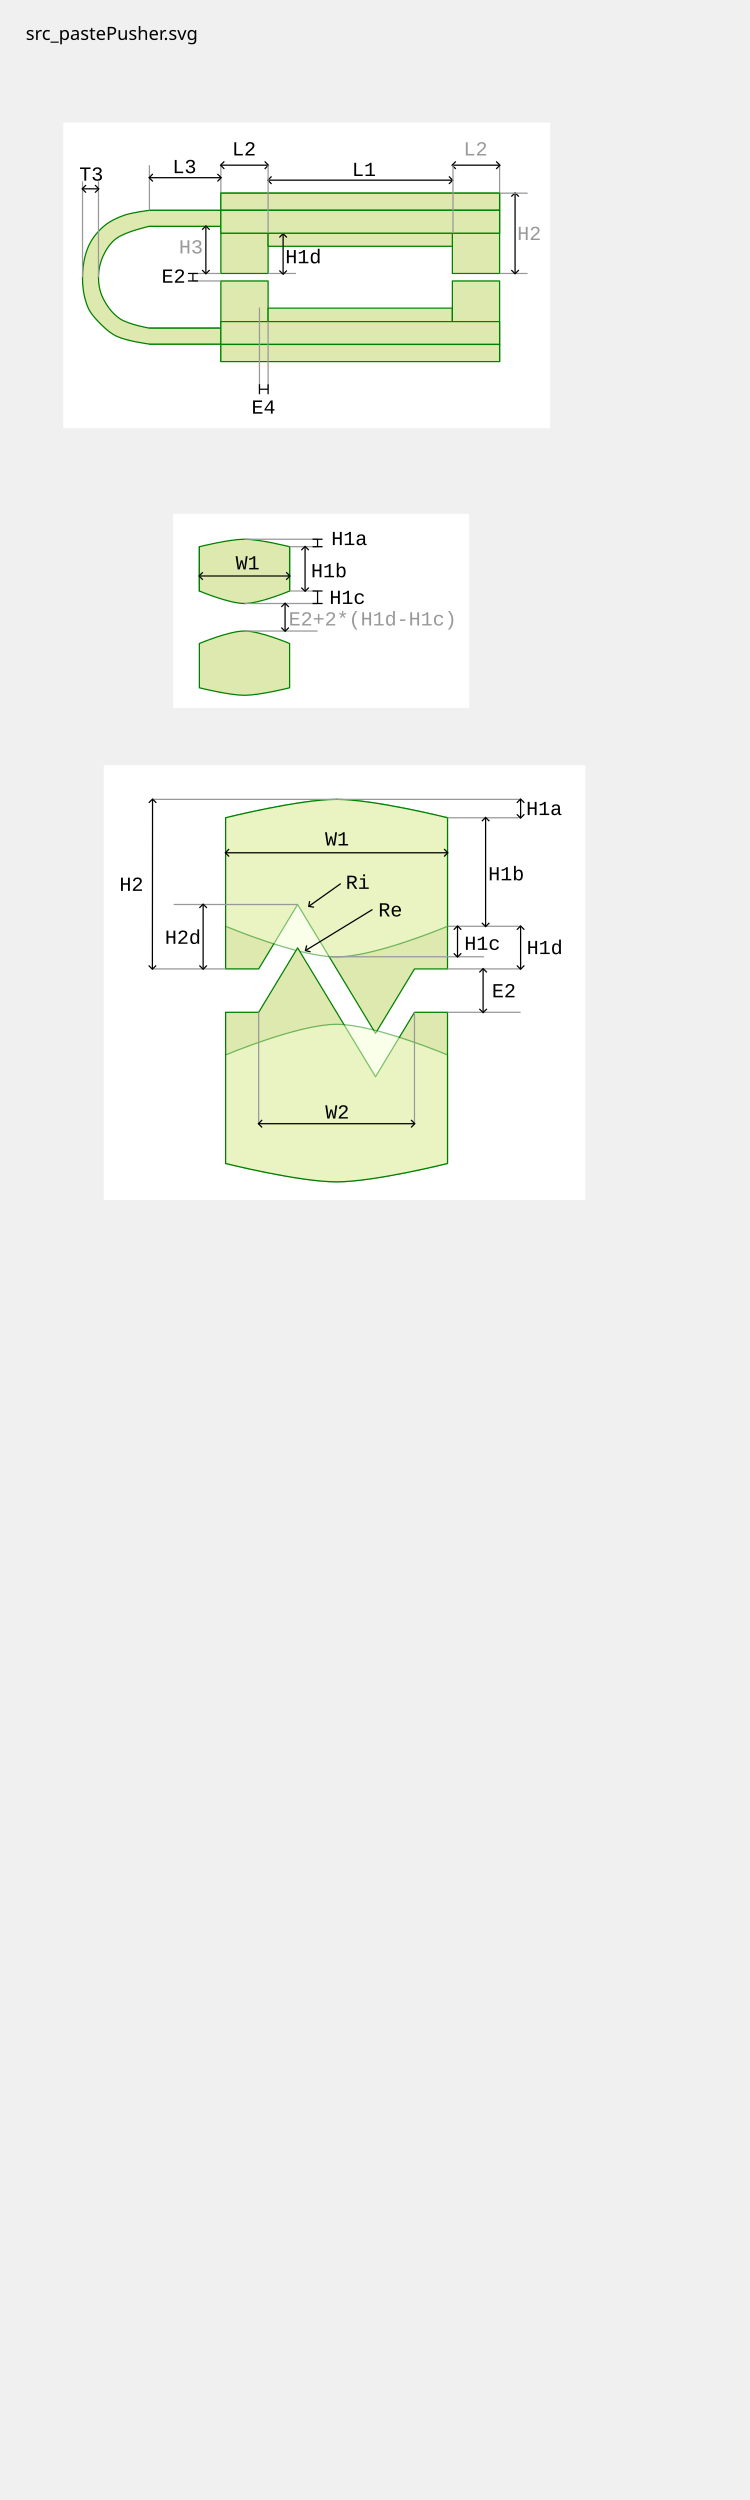
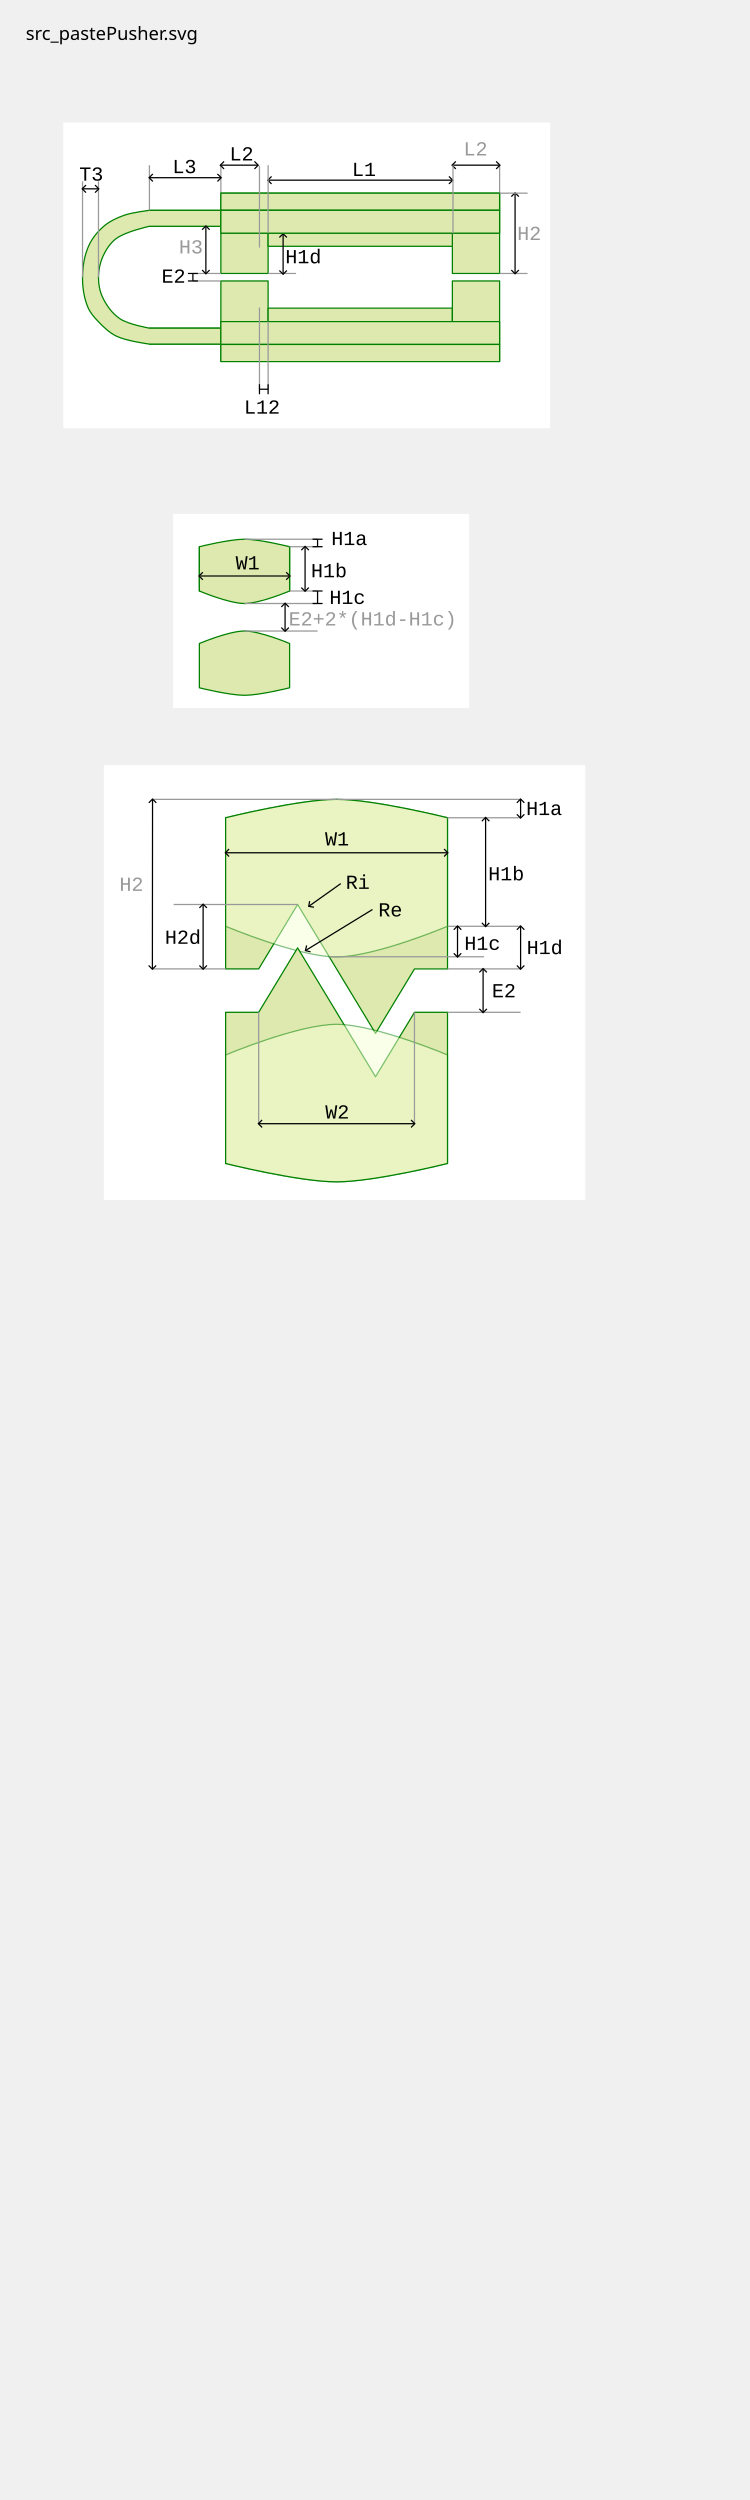
<svg xmlns="http://www.w3.org/2000/svg" width="600" height="2000" viewBox="0 0 158.75 529.167" version="1.1" id="svg1">
  <defs id="defs1">
    <rect x="231.732" y="317.717" width="33.78" height="19.843" id="rect49" />
    <rect x="410.901" y="915.341" width="62.136" height="51.446" id="rect47" />
    <rect x="452.994" y="864.563" width="64.141" height="51.446" id="rect46" />
    <rect x="463.016" y="774.638" width="71.49" height="52.55" id="rect42" />
    <rect x="441.636" y="854.403" width="72.158" height="62.943" id="rect41" />
    <rect x="472.37" y="764.902" width="90.198" height="78.281" id="rect40" />
    <rect x="462.348" y="714.902" width="84.185" height="66.813" id="rect39" />
    <rect x="238.095" y="1043.623" width="99.98" height="62.804" id="rect38" />
    <rect x="455.666" y="907.324" width="70.154" height="55.455" id="rect33" />
    <rect x="322.677" y="339.213" width="70.866" height="21.732" id="rect30" />
    <rect x="327.874" y="377.48" width="66.142" height="29.764" id="rect29" />
    <rect x="337.795" y="423.307" width="77.613" height="29.291" id="rect28" />
    <rect x="278.74" y="545.669" width="191.26" height="56.402" id="rect27" />
    <rect x="45.354" y="364.724" width="46.772" height="36.85" id="rect25" />
    <rect x="154.323" y="298.583" width="38.433" height="28.819" id="rect18" />
    <rect x="223.135" y="300" width="47.574" height="41.102" id="rect17" />
    <rect x="139.805" y="311.339" width="51.062" height="39.213" id="rect16" />
    <rect x="128.031" y="292.441" width="67.559" height="44.882" id="rect15" />
    <marker style="overflow:visible" id="Stop" refX="0" refY="0" orient="auto" markerWidth="1" markerHeight="1" viewBox="0 0 1 1" preserveAspectRatio="xMidYMid">
      <path style="fill:none;stroke:context-stroke;stroke-width:1" d="M 0,4 V -4" id="path23" />
    </marker>
    <rect x="51.024" y="278.268" width="60.945" height="47.717" id="rect14" />
    <rect x="51.969" y="285.354" width="87.402" height="65.669" id="rect13" />
    <rect x="75.118" y="305.669" width="43.909" height="29.291" id="rect10" />
    <rect x="148.11" y="315.118" width="47.48" height="38.268" id="rect8" />
    <marker style="overflow:visible" id="ArrowWide" refX="0" refY="0" orient="auto-start-reverse" markerWidth="1" markerHeight="1" viewBox="0 0 1 1" preserveAspectRatio="xMidYMid">
      <path style="fill:none;stroke:context-stroke;stroke-width:1;stroke-linecap:butt" d="M 3,-3 0,0 3,3" transform="rotate(180,0.125,0)" id="path1" />
    </marker>
    <rect x="217.169" y="514.475" width="65.29" height="23.014" id="rect24" />
    <rect x="423.643" y="404.875" width="97.941" height="33.678" id="rect4" />
    <rect x="465.43" y="704.66" width="79.114" height="52.307" id="rect23" />
    <rect x="433.287" y="792.659" width="70.908" height="58.254" id="rect22" />
    <rect x="286.066" y="779.609" width="87.692" height="64.597" id="rect21" />
    <rect x="160.361" y="766.559" width="86.88" height="53.487" id="rect20" />
    <rect x="244.961" y="387.088" width="109.693" height="28.313" id="rect12" />
    <rect x="206.239" y="378.13" width="60.545" height="34.169" id="rect11" />
    <rect x="194.465" y="146.003" width="87.449" height="25.582" id="rect9" />
    <rect x="197.141" y="325.036" width="49.599" height="31.96" id="rect3" />
    <rect x="12.224" y="258.196" width="62.043" height="37.148" id="rect7" />
    <rect x="15.299" y="180.795" width="48.781" height="32.226" id="rect6" />
    <rect x="180.648" y="59.142" width="60.528" height="30.722" id="rect5" />
    <rect x="20.621" y="18.595" width="254.251" height="36.954" id="rect1" />
    <rect x="12.224" y="258.196" width="62.043" height="37.148" id="rect7-9" />
    <rect x="465.43" y="704.66" width="79.114" height="52.307" id="rect23-3" />
    <marker style="overflow:visible" id="ArrowWide-2" refX="0" refY="0" orient="auto-start-reverse" markerWidth="1" markerHeight="1" viewBox="0 0 1 1" preserveAspectRatio="xMidYMid">
      <path style="fill:none;stroke:context-stroke;stroke-width:1;stroke-linecap:butt" d="M 3,-3 0,0 3,3" transform="rotate(180,0.125,0)" id="path1-0" />
    </marker>
    <rect x="75.118" y="305.669" width="43.909" height="29.291" id="rect10-8" />
    <rect x="463.016" y="774.638" width="71.49" height="52.55" id="rect42-5" />
    <rect x="327.874" y="377.48" width="66.142" height="29.764" id="rect29-3" />
    <rect x="337.795" y="423.307" width="77.613" height="29.291" id="rect28-1" />
  </defs>
  <g id="layer1">
    <rect style="opacity:1;fill:#ffffff;stroke:#ffffff;stroke-width:0.265;stroke-linejoin:round;stroke-dasharray:none" id="rect52" width="101.647" height="91.747" x="22.097" y="162.104" />
    <rect style="opacity:1;fill:#ffffff;stroke:#ffffff;stroke-width:0.265;stroke-linejoin:round;stroke-dasharray:none" id="rect51" width="62.402" height="40.835" x="36.77" y="108.894" />
    <rect style="opacity:1;fill:#ffffff;stroke:#ffffff;stroke-width:0.265;stroke-linejoin:round;stroke-dasharray:none" id="rect50" width="102.791" height="64.44" x="13.528" y="26.07" />
    <rect style="fill:#dde9af;stroke:#008000;stroke-width:0.265;stroke-linejoin:round" id="rect2" width="10" height="17" x="46.75" y="40.883" />
    <rect style="fill:#dde9af;stroke:#008000;stroke-width:0.265;stroke-linejoin:round" id="rect2-1" width="10" height="17" x="95.75" y="40.883" />
    <rect style="fill:#999999;stroke:#000000;stroke-width:0.265;stroke-linejoin:round;stroke-dasharray:none" id="rect31" width="46.967" height="31.997" x="-52.829" y="180.043" />
    <rect style="fill:#999999;stroke:#000000;stroke-width:0.265;stroke-linejoin:round;stroke-dasharray:none" id="rect31-4" width="46.967" height="31.997" x="-52.829" y="221.224" />
    <text xml:space="preserve" transform="scale(0.2645833)" id="text1" style="font-size:14.667px;line-height:1.25;font-family:sans-serif;white-space:pre;shape-inside:url(#rect1);display:inline">
-       <tspan x="20.621" y="31.941" id="tspan2">src_pastePusher.svg</tspan>
+       <tspan x="20.621" y="31.941" id="tspan28">src_pastePusher.svg</tspan>
    </text>
    <rect style="fill:#dde9af;stroke:#008000;stroke-width:0.265;stroke-linejoin:round" id="rect2-3" width="39" height="11.25" x="56.75" y="40.883" />
    <rect style="fill:#dde9af;stroke:#008000;stroke-width:0.265;stroke-linejoin:round" id="rect2-36" width="10" height="17" x="46.75" y="-76.471" transform="scale(1,-1)" />
    <rect style="fill:#dde9af;stroke:#008000;stroke-width:0.265;stroke-linejoin:round" id="rect2-3-0" width="39" height="11.25" x="56.75" y="-76.471" transform="scale(1,-1)" />
    <rect style="fill:#dde9af;stroke:#008000;stroke-width:0.265;stroke-linejoin:round" id="rect2-1-6" width="10" height="17" x="95.75" y="-76.471" transform="scale(1,-1)" />
    <rect style="fill:#dde9af;stroke:#008000;stroke-width:0.265;stroke-linejoin:round" id="rect2-7" width="15.125" height="3.375" x="31.625" y="44.521" />
    <rect style="fill:#dde9af;stroke:#008000;stroke-width:0.265;stroke-linejoin:round" id="rect2-7-3" width="15.125" height="3.375" x="31.625" y="69.458" />
    <circle style="fill:#dde9af;stroke:#008000;stroke-width:0.265;stroke-linejoin:round" id="path2-2" cx="-42.375" cy="45.58" r="14.156" />
    <circle style="fill:#dde9af;stroke:#008000;stroke-width:0.265;stroke-linejoin:round" id="path2" cx="-42.375" cy="45.58" r="10.781" />
    <path style="fill:#dde9af;stroke:#008000;stroke-width:0.265;stroke-linejoin:round" d="M 46.75,44.521 H 31.625 c 0,0 -3.62,0.438 -5.326,1.04 -1.483,0.523 -2.964,1.197 -4.174,2.202 -1.369,1.138 -2.565,2.574 -3.312,4.19 -0.959,2.075 -1.322,4.438 -1.344,6.724 -0.02,2.172 0.306,4.413 1.156,6.411 0.465,1.091 1.271,2.021 2.086,2.882 1.155,1.22 2.408,2.431 3.914,3.175 2.152,1.064 7,1.687 7,1.687 H 46.75 V 69.458 H 31.625 c 0,0 -4.455,-0.767 -6.263,-2.006 -1.592,-1.091 -2.812,-2.76 -3.636,-4.505 -0.621,-1.314 -0.891,-2.817 -0.882,-4.271 0.009,-1.54 0.346,-3.115 0.99,-4.514 0.645,-1.398 1.551,-2.766 2.787,-3.683 1.999,-1.482 7.003,-2.584 7.003,-2.584 h 15.125 z" id="path3" />
    <path style="fill:#dde9af;stroke:#999999;stroke-width:0.265;stroke-linejoin:round" d="M 17.469,58.677 V 38.383" id="path4" />
    <path style="fill:#dde9af;stroke:#999999;stroke-width:0.265;stroke-linejoin:round" d="M 20.844,58.677 V 38.383" id="path4-6" />
    <path style="fill:#dde9af;stroke:#999999;stroke-width:0.265;stroke-linejoin:round" d="M 31.625,44.521 V 34.965" id="path4-1" />
    <path style="fill:#dde9af;stroke:#999999;stroke-width:0.265;stroke-linejoin:round" d="M 46.75,40.883 V 34.965" id="path4-1-1" />
    <path style="fill:#dde9af;stroke:#999999;stroke-width:0.265;stroke-linejoin:round" d="M 46.75,57.883 H 40.831" id="path4-1-0" />
    <path style="fill:#dde9af;stroke:#999999;stroke-width:0.265;stroke-linejoin:round" d="M 46.75,59.471 H 40.831" id="path4-1-0-9" />
    <path style="fill:#dde9af;stroke:#999999;stroke-width:0.265;stroke-linejoin:round" d="M 62.669,57.883 H 56.75" id="path4-1-0-2" />
    <path style="fill:#dde9af;stroke:#999999;stroke-width:0.265;stroke-linejoin:round" d="M 105.75,40.883 V 34.965" id="path4-1-1-1" />
    <path style="fill:#dde9af;stroke:#000000;stroke-width:0.265;stroke-linejoin:round;stroke-dasharray:none;marker-start:url(#ArrowWide);marker-end:url(#ArrowWide)" d="m 56.75,38.14 h 39" id="path5" />
    <text xml:space="preserve" transform="matrix(0.2645833,0,0,0.2645833,35.31154,-49.88918)" id="text5" style="font-size:16px;line-height:normal;font-family:'Liberation Mono';-inkscape-font-specification:'Liberation Mono';text-decoration-color:#000000;white-space:pre;shape-inside:url(#rect8);fill:#000000;stroke-width:1;-inkscape-stroke:none;stop-color:#000000">
-       <tspan x="148.109" y="329.354" id="tspan3">L1</tspan>
-     </text>
-     <path style="fill:#dde9af;stroke:#000000;stroke-width:0.265;stroke-linejoin:round;stroke-dasharray:none;marker-start:url(#ArrowWide);marker-end:url(#ArrowWide)" d="M 46.75,34.965 H 56.75" id="path8" />
-     <text xml:space="preserve" transform="matrix(0.2645833,0,0,0.2645833,29.23975,-51.74166)" id="text8" style="font-size:16px;line-height:normal;font-family:'Liberation Mono';-inkscape-font-specification:'Liberation Mono';text-decoration-color:#000000;white-space:pre;shape-inside:url(#rect10);fill:#000000;stroke-width:1;-inkscape-stroke:none;stop-color:#000000">
-       <tspan x="75.117" y="319.906" id="tspan4">L2</tspan>
+       <tspan x="148.109" y="329.354" id="tspan29">L1</tspan>
+     </text>
+     <path style="fill:#dde9af;stroke:#000000;stroke-width:0.265;stroke-linejoin:round;stroke-dasharray:none;marker-start:url(#ArrowWide);marker-end:url(#ArrowWide)" d="m 46.697,34.965 h 7.891" id="path8" />
+     <text xml:space="preserve" transform="matrix(0.2645833,0,0,0.2645833,28.71058,-50.68333)" id="text8" style="font-size:16px;line-height:normal;font-family:'Liberation Mono';-inkscape-font-specification:'Liberation Mono';text-decoration-color:#000000;white-space:pre;shape-inside:url(#rect10);fill:#000000;stroke-width:1;-inkscape-stroke:none;stop-color:#000000">
+       <tspan x="75.117" y="319.906" id="tspan30">L2</tspan>
    </text>
    <path style="fill:#dde9af;stroke:#000000;stroke-width:0.265;stroke-linejoin:round;stroke-dasharray:none;marker-start:url(#ArrowWide);marker-end:url(#ArrowWide)" d="M 31.625,37.61 H 46.75" id="path10" />
    <text xml:space="preserve" transform="matrix(0.2645833,0,0,0.2645833,22.75,-42.61666)" id="text10" style="font-size:16px;line-height:normal;font-family:'Liberation Mono';-inkscape-font-specification:'Liberation Mono';text-decoration-color:#000000;white-space:pre;shape-inside:url(#rect13);fill:#000000;stroke-width:1;-inkscape-stroke:none;stop-color:#000000">
-       <tspan x="51.969" y="299.59" id="tspan5">L3</tspan>
+       <tspan x="51.969" y="299.59" id="tspan31">L3</tspan>
    </text>
    <path style="fill:#dde9af;stroke:#000000;stroke-width:0.265;stroke-linejoin:round;stroke-dasharray:none;marker-start:url(#ArrowWide);marker-end:url(#ArrowWide)" d="m 17.469,39.971 3.375,4e-6" id="path13" />
    <text xml:space="preserve" transform="matrix(0.2645833,0,0,0.2645833,3.279167,-39.15434)" id="text13" style="font-size:16px;line-height:normal;font-family:'Liberation Mono';-inkscape-font-specification:'Liberation Mono';text-decoration-color:#000000;white-space:pre;shape-inside:url(#rect14);fill:#000000;stroke-width:1;-inkscape-stroke:none;stop-color:#000000">
-       <tspan x="51.023" y="292.504" id="tspan6">T3</tspan>
+       <tspan x="51.023" y="292.504" id="tspan32">T3</tspan>
    </text>
    <path style="fill:#dde9af;stroke:#000000;stroke-width:0.265;stroke-linejoin:round;stroke-dasharray:none;marker-start:url(#ArrowWide);marker-end:url(#ArrowWide)" d="m 43.575,47.896 v 9.988" id="path14" />
    <path style="fill:#dde9af;stroke:#000000;stroke-width:0.265;stroke-linejoin:round;stroke-dasharray:none;marker-start:url(#Stop);marker-end:url(#Stop)" d="m 40.831,57.883 v 1.588" id="path15" />
    <text xml:space="preserve" transform="matrix(0.2645833,0,0,0.2645833,4.00066,-27.49166)" id="text15" style="font-size:16px;line-height:normal;font-family:'Liberation Mono';-inkscape-font-specification:'Liberation Mono';text-decoration-color:#000000;white-space:pre;shape-inside:url(#rect15);fill:#999999;stroke-width:1;-inkscape-stroke:none;stop-color:#000000">
-       <tspan x="128.031" y="306.678" id="tspan7">H3</tspan>
+       <tspan x="128.031" y="306.678" id="tspan33">H3</tspan>
    </text>
    <text xml:space="preserve" transform="matrix(0.2645833,0,0,0.2645833,-2.796301,-26.29879)" id="text16" style="font-size:16px;line-height:normal;font-family:'Liberation Mono';-inkscape-font-specification:'Liberation Mono';text-decoration-color:#000000;white-space:pre;shape-inside:url(#rect16);fill:#000000;stroke-width:1;-inkscape-stroke:none;stop-color:#000000">
-       <tspan x="139.805" y="325.574" id="tspan8">E2</tspan>
+       <tspan x="139.805" y="325.574" id="tspan34">E2</tspan>
    </text>
    <path style="fill:#dde9af;stroke:#000000;stroke-width:0.265;stroke-linejoin:round;stroke-dasharray:none;marker-start:url(#ArrowWide-2);marker-end:url(#ArrowWide-2)" d="M 95.75,34.965 H 105.75" id="path8-6" />
    <text xml:space="preserve" transform="matrix(0.2645833,0,0,0.2645833,78.23975,-51.74166)" id="text8-6" style="font-size:16px;line-height:normal;font-family:'Liberation Mono';-inkscape-font-specification:'Liberation Mono';text-decoration-color:#000000;white-space:pre;shape-inside:url(#rect10-8);display:inline;fill:#999999;stroke-width:1;-inkscape-stroke:none;stop-color:#000000">
-       <tspan x="75.117" y="319.906" id="tspan9">L2</tspan>
+       <tspan x="75.117" y="319.906" id="tspan35">L2</tspan>
    </text>
    <path style="fill:#999999;stroke:#000000;stroke-width:0.265;stroke-linejoin:round;stroke-dasharray:none;marker-start:url(#ArrowWide);marker-end:url(#ArrowWide)" d="m 59.925,57.987 2e-6,-8.454" id="path16" />
    <path style="fill:#dde9af;stroke:#999999;stroke-width:0.265;stroke-linejoin:round" d="M 111.669,57.883 H 105.75" id="path4-1-0-2-8" />
    <path style="fill:#999999;stroke:#000000;stroke-width:0.265;stroke-linejoin:round;stroke-dasharray:none;marker-start:url(#ArrowWide);marker-end:url(#ArrowWide)" d="M 109.023,40.883 V 57.883" id="path17" />
    <text xml:space="preserve" transform="matrix(0.2645833,0,0,0.2645833,50.43969,-32.34245)" id="text17" style="font-size:16px;line-height:normal;font-family:'Liberation Mono';-inkscape-font-specification:'Liberation Mono';text-decoration-color:#000000;white-space:pre;shape-inside:url(#rect17);fill:#999999;stroke-width:1;-inkscape-stroke:none;stop-color:#000000">
-       <tspan x="223.135" y="314.236" id="tspan10">H2</tspan>
+       <tspan x="223.135" y="314.236" id="tspan36">H2</tspan>
    </text>
    <text xml:space="preserve" transform="matrix(0.2645833,0,0,0.2645833,19.56667,-27.04663)" id="text18" style="font-size:16px;line-height:normal;font-family:'Liberation Mono';-inkscape-font-specification:'Liberation Mono';text-decoration-color:#000000;white-space:pre;shape-inside:url(#rect18);fill:#000000;stroke-width:1;-inkscape-stroke:none;stop-color:#000000">
-       <tspan x="154.322" y="312.818" id="tspan11">H1d</tspan>
+       <tspan x="154.322" y="312.818" id="tspan37">H1d</tspan>
    </text>
    <rect style="fill:#dde9af;stroke:#008000;stroke-width:0.265;stroke-linejoin:round" id="rect2-3-0-0" width="19.101" height="9.375" x="42.199" y="-125.097" transform="scale(1,-1)" />
    <path style="fill:#dde9af;stroke:#008000;stroke-width:0.265;stroke-linejoin:round;stroke-dasharray:none" d="m 42.199,115.722 c 0,0 6.323,-1.587 9.551,-1.587 3.227,0 9.551,1.587 9.551,1.587 v 9.375 c 0,0 -6.247,2.646 -9.551,2.646 -3.303,0 -9.551,-2.646 -9.551,-2.646 z" id="path19" />
    <path style="fill:#dde9af;stroke:#999999;stroke-width:0.265;stroke-linejoin:round" d="M 67.219,115.722 H 61.301" id="path4-1-0-2-4" />
    <path style="fill:#dde9af;stroke:#999999;stroke-width:0.265;stroke-linejoin:round" d="M 67.219,125.097 H 61.301" id="path4-1-0-2-77" />
    <path style="fill:#dde9af;stroke:#999999;stroke-width:0.265;stroke-linejoin:round" d="M 67.219,127.743 H 51.75" id="path4-1-0-2-776" />
    <path style="fill:#dde9af;stroke:#999999;stroke-width:0.265;stroke-linejoin:round" d="M 67.219,114.134 H 51.75" id="path4-1-0-2-776-6" />
    <path style="fill:#999999;stroke:#000000;stroke-width:0.265;stroke-linejoin:round;stroke-dasharray:none;marker-start:url(#Stop);marker-end:url(#Stop)" d="m 67.219,114.134 -3e-6,1.587" id="path20" />
    <path style="fill:#999999;stroke:#000000;stroke-width:0.265;stroke-linejoin:round;stroke-dasharray:none;marker-start:url(#ArrowWide);marker-end:url(#ArrowWide)" d="M 42.199,121.922 H 61.301" id="path21" />
    <text xml:space="preserve" transform="matrix(0.2645833,0,0,0.2645833,37.875,20.25)" id="text21" style="font-size:16px;line-height:normal;font-family:'Liberation Mono';-inkscape-font-specification:'Liberation Mono';text-decoration-color:#000000;white-space:pre;shape-inside:url(#rect25);fill:#000000;stroke-width:1;-inkscape-stroke:none;stop-color:#000000">
-       <tspan x="45.354" y="378.961" id="tspan12">W1</tspan>
+       <tspan x="45.354" y="378.961" id="tspan38">W1</tspan>
    </text>
    <path style="fill:#dde9af;stroke:#008000;stroke-width:0.265;stroke-linejoin:round;stroke-dasharray:none" d="m 42.199,145.584 c 0,0 6.323,1.587 9.551,1.587 3.227,0 9.551,-1.587 9.551,-1.587 v -9.375 c 0,0 -6.247,-2.646 -9.551,-2.646 -3.303,0 -9.551,2.646 -9.551,2.646 z" id="path19-1" />
    <path style="fill:#dde9af;stroke:#999999;stroke-width:0.265;stroke-linejoin:round" d="M 67.219,133.564 H 51.75" id="path4-1-0-2-776-0" />
    <path style="fill:#999999;stroke:#000000;stroke-width:0.265;stroke-linejoin:round;stroke-dasharray:none;marker-start:url(#ArrowWide);marker-end:url(#ArrowWide-2)" d="m 60.34,127.743 -2e-6,5.821" id="path25" />
    <path style="fill:#999999;stroke:#000000;stroke-width:0.265;stroke-linejoin:round;stroke-dasharray:none;marker-start:url(#ArrowWide);marker-end:url(#ArrowWide)" d="m 64.573,115.722 3e-6,9.375" id="path26" />
    <path style="fill:#999999;stroke:#000000;stroke-width:0.265;stroke-linejoin:round;stroke-dasharray:none;marker-start:url(#Stop);marker-end:url(#Stop)" d="m 67.219,125.097 2e-6,2.646" id="path27" />
    <text xml:space="preserve" transform="matrix(0.2645833,0,0,0.2645833,-12.65207,-15.75)" id="text27" style="font-size:16px;line-height:normal;font-family:'Liberation Mono';-inkscape-font-specification:'Liberation Mono';text-decoration-color:#000000;white-space:pre;shape-inside:url(#rect27);fill:#999999;stroke-width:1;-inkscape-stroke:none;stop-color:#000000">
-       <tspan x="278.74" y="559.906" id="tspan13">E2+2*(H1d-H1c)</tspan>
+       <tspan x="278.74" y="559.906" id="tspan39">E2+2*(H1d-H1c)</tspan>
    </text>
    <text xml:space="preserve" transform="matrix(0.2645833,0,0,0.2645833,-19.25,-0.3909595)" id="text28" style="font-size:16px;line-height:normal;font-family:'Liberation Mono';-inkscape-font-specification:'Liberation Mono';text-decoration-color:#000000;white-space:pre;shape-inside:url(#rect28);fill:#000000;stroke-width:1;-inkscape-stroke:none;stop-color:#000000">
-       <tspan x="337.795" y="437.543" id="tspan14">H1a</tspan>
+       <tspan x="337.795" y="437.543" id="tspan40">H1a</tspan>
    </text>
    <text xml:space="preserve" transform="matrix(0.2645833,0,0,0.2645833,-20.92418,18.5483)" id="text29" style="font-size:16px;line-height:normal;font-family:'Liberation Mono';-inkscape-font-specification:'Liberation Mono';text-decoration-color:#000000;white-space:pre;shape-inside:url(#rect29);fill:#000000;stroke-width:1;-inkscape-stroke:none;stop-color:#000000">
-       <tspan x="327.875" y="391.717" id="tspan15">H1b</tspan>
+       <tspan x="327.875" y="391.717" id="tspan41">H1b</tspan>
    </text>
    <text xml:space="preserve" transform="matrix(0.2645833,0,0,0.2645833,-15.65551,34.31686)" id="text30" style="font-size:16px;line-height:normal;font-family:'Liberation Mono';-inkscape-font-specification:'Liberation Mono';text-decoration-color:#000000;white-space:pre;shape-inside:url(#rect30);fill:#000000;stroke-width:1;-inkscape-stroke:none;stop-color:#000000">
-       <tspan x="322.678" y="353.449" id="tspan16">H1c</tspan>
+       <tspan x="322.678" y="353.449" id="tspan42">H1c</tspan>
    </text>
    <rect style="fill:#999999;stroke:#000000;stroke-width:0.265;stroke-linejoin:round;stroke-dasharray:none" id="rect32" width="16.49" height="13.639" x="-45.835" y="198.401" />
    <rect style="fill:#999999;stroke:#000000;stroke-width:0.265;stroke-linejoin:round;stroke-dasharray:none" id="rect32-0" width="16.49" height="13.639" x="-29.345" y="212.041" />
    <path style="fill:#999999;stroke:#000000;stroke-width:0.265;stroke-linejoin:round;stroke-dasharray:none" d="m -59.822,162.132 6.994,-2e-5 8.245,-13.639 16.49,27.279 8.245,-13.639 h 6.994 l 1.6e-5,-31.997 c 0,0 -15.549,-3.89 -23.484,-3.89 -7.935,0 -23.484,3.89 -23.484,3.89 z" id="path32" />
    <path style="fill:#dde9af;stroke:#008000;stroke-width:0.265;stroke-linejoin:round;stroke-dasharray:none" d="m 47.757,205.089 6.994,-2e-5 8.245,-13.639 16.49,27.279 8.245,-13.639 h 6.994 l 1e-5,-31.997 c 0,0 -15.549,-3.89 -23.484,-3.89 -7.935,0 -23.484,3.89 -23.484,3.89 z" id="path32-7" />
    <path style="fill:#f6ffd5;stroke:#008000;stroke-width:0.265;stroke-linejoin:round;stroke-dasharray:none;opacity:0.5" d="m 47.757,173.091 c 0,0 15.548,-3.89 23.484,-3.89 7.935,0 23.484,3.89 23.484,3.89 v 22.973 c 0,0 -15.361,6.484 -23.484,6.484 -8.123,0 -23.484,-6.484 -23.484,-6.484 z" id="path19-9" />
    <path style="fill:#dde9af;stroke:#008000;stroke-width:0.265;stroke-linejoin:round;stroke-dasharray:none" d="m 94.725,214.272 -6.994,2e-5 -8.245,13.639 -16.49,-27.279 -8.245,13.639 H 47.757 l -1e-5,31.997 c 0,0 15.549,3.89 23.484,3.89 7.935,0 23.484,-3.89 23.484,-3.89 z" id="path32-7-5" />
    <path style="fill:#f6ffd5;stroke:#008000;stroke-width:0.265;stroke-linejoin:round;stroke-dasharray:none;opacity:0.5" d="m 47.757,246.269 c 0,0 15.548,3.89 23.484,3.89 7.935,0 23.484,-3.89 23.484,-3.89 v -22.973 c 0,0 -15.361,-6.484 -23.484,-6.484 -8.123,0 -23.484,6.484 -23.484,6.484 z" id="path19-1-6" />
    <path style="fill:#dde9af;stroke:#999999;stroke-width:0.265;stroke-linejoin:round" d="M 110.194,205.089 H 94.725" id="path4-1-0-2-776-0-7" />
    <path style="fill:#dde9af;stroke:#999999;stroke-width:0.265;stroke-linejoin:round" d="M 110.194,214.272 H 94.725" id="path4-1-0-2-776-0-1" />
    <path style="fill:#dde9af;stroke:#999999;stroke-width:0.265;stroke-linejoin:round" d="M 110.194,196.064 H 94.725" id="path4-1-0-2-776-0-5" />
    <path style="fill:#dde9af;stroke:#999999;stroke-width:0.265;stroke-linejoin:round" d="M 110.194,173.091 H 94.725" id="path4-1-0-2-776-0-18" />
    <path style="fill:#dde9af;stroke:#999999;stroke-width:0.265;stroke-linejoin:round" d="M 110.194,169.201 H 71.241" id="path4-1-0-2-776-0-3" />
    <path style="fill:#dde9af;stroke:#999999;stroke-width:0.265;stroke-linejoin:round" d="M 102.459,202.513 H 69.662" id="path4-1-0-2-776-0-4" />
    <path style="opacity:1;fill:#f6ffd5;stroke:#000000;stroke-width:0.265;stroke-linejoin:round;stroke-dasharray:none;marker-start:url(#ArrowWide);marker-end:url(#ArrowWide)" d="M 47.757,180.5 H 94.725" id="path33" />
    <text xml:space="preserve" transform="matrix(0.2645833,0,0,0.2645833,-51.75873,-64.87705)" id="text33" style="font-size:16px;line-height:normal;font-family:'Liberation Mono';-inkscape-font-specification:'Liberation Mono';text-decoration-color:#000000;white-space:pre;shape-inside:url(#rect33);fill:#000000;stroke-width:1;-inkscape-stroke:none;stop-color:#000000">
-       <tspan x="455.666" y="921.561" id="tspan17">W1</tspan>
+       <tspan x="455.666" y="921.561" id="tspan43">W1</tspan>
    </text>
    <path style="fill:#dde9af;stroke:#999999;stroke-width:0.265;stroke-linejoin:round" d="M 62.996,191.449 H 36.754" id="path4-1-0-2-776-0-5-7" />
    <path style="fill:#dde9af;stroke:#999999;stroke-width:0.265;stroke-linejoin:round" d="M 47.757,205.089 H 32.254" id="path4-1-0-2-776-0-5-0" />
    <path style="fill:#dde9af;stroke:#999999;stroke-width:0.265;stroke-linejoin:round" d="m 54.751,214.272 v 23.578" id="path4-1-0-2-776-0-5-7-5" />
    <path style="fill:#dde9af;stroke:#999999;stroke-width:0.265;stroke-linejoin:round" d="m 87.731,214.272 v 23.578" id="path4-1-0-2-776-0-5-7-5-4" />
    <path style="opacity:1;fill:#f6ffd5;stroke:#000000;stroke-width:0.265;stroke-linejoin:round;stroke-dasharray:none;marker-start:url(#ArrowWide);marker-end:url(#ArrowWide)" d="m 54.751,237.85 32.98,2e-5" id="path34" />
    <text xml:space="preserve" transform="matrix(0.2645833,0,0,0.2645833,5.854295,-43.13352)" id="text38" style="font-size:16px;line-height:normal;font-family:'Liberation Mono';-inkscape-font-specification:'Liberation Mono';text-decoration-color:#000000;white-space:pre;shape-inside:url(#rect38);fill:#000000;stroke-width:1;-inkscape-stroke:none;stop-color:#000000">
-       <tspan x="238.096" y="1057.86" id="tspan18">W2</tspan>
+       <tspan x="238.096" y="1057.86" id="tspan44">W2</tspan>
    </text>
    <path style="fill:#dde9af;stroke:#999999;stroke-width:0.265;stroke-linejoin:round" d="M 71.241,169.201 H 32.288" id="path4-1-0-2-776-0-3-4" />
    <path style="opacity:1;fill:#f6ffd5;stroke:#000000;stroke-width:0.265;stroke-linejoin:round;stroke-dasharray:none;marker-start:url(#ArrowWide);marker-end:url(#ArrowWide)" d="m 32.288,169.201 -0.034,35.888" id="path38" />
-     <text xml:space="preserve" transform="matrix(0.2645833,0,0,0.2645833,-97.05041,-4.357219)" id="text39" style="font-size:16px;line-height:normal;font-family:'Liberation Mono';-inkscape-font-specification:'Liberation Mono';text-decoration-color:#000000;white-space:pre;shape-inside:url(#rect39);fill:#000000;stroke-width:1;-inkscape-stroke:none;stop-color:#000000">
-       <tspan x="462.348" y="729.139" id="tspan19">H2</tspan>
+     <text xml:space="preserve" transform="matrix(0.2645833,0,0,0.2645833,-97.05041,-4.357219)" id="text39" style="font-size:16px;line-height:normal;font-family:'Liberation Mono';-inkscape-font-specification:'Liberation Mono';text-decoration-color:#000000;white-space:pre;shape-inside:url(#rect39);fill:#999999;stroke-width:1;-inkscape-stroke:none;stop-color:#000000">
+       <tspan x="462.348" y="729.139" id="tspan45">H2</tspan>
    </text>
    <path style="opacity:1;fill:#f6ffd5;stroke:#000000;stroke-width:0.265;stroke-linejoin:round;stroke-dasharray:none;marker-start:url(#ArrowWide);marker-end:url(#ArrowWide)" d="m 42.995,191.449 v 13.639" id="path39" />
    <text xml:space="preserve" transform="matrix(0.2645833,0,0,0.2645833,-90.07358,-6.37138)" id="text40" style="font-size:16px;line-height:normal;font-family:'Liberation Mono';-inkscape-font-specification:'Liberation Mono';text-decoration-color:#000000;white-space:pre;shape-inside:url(#rect40);fill:#000000;stroke-width:1;-inkscape-stroke:none;stop-color:#000000">
-       <tspan x="472.369" y="779.139" id="tspan20">H2d</tspan>
+       <tspan x="472.369" y="779.139" id="tspan46">H2d</tspan>
    </text>
    <path style="opacity:1;fill:#f6ffd5;stroke:#000000;stroke-width:0.265;stroke-linejoin:round;stroke-dasharray:none;marker-start:url(#ArrowWide);marker-end:url(#ArrowWide)" d="m 102.256,205.089 v 9.183" id="path40" />
    <text xml:space="preserve" transform="matrix(0.2645833,0,0,0.2645833,-12.72792,-18.73138)" id="text41" style="font-size:16px;line-height:normal;font-family:'Liberation Mono';-inkscape-font-specification:'Liberation Mono';text-decoration-color:#000000;white-space:pre;shape-inside:url(#rect41);fill:#000000;stroke-width:1;-inkscape-stroke:none;stop-color:#000000">
-       <tspan x="441.635" y="868.639" id="tspan21">E2</tspan>
+       <tspan x="441.635" y="868.639" id="tspan47">E2</tspan>
    </text>
    <path style="opacity:1;fill:#f6ffd5;stroke:#000000;stroke-width:0.265;stroke-linejoin:round;stroke-dasharray:none;marker-start:url(#ArrowWide);marker-end:url(#ArrowWide-2)" d="m 96.841,196.064 -3e-6,6.448" id="path41" />
    <text xml:space="preserve" transform="matrix(0.2645833,0,0,0.2645833,-24.21841,-7.665879)" id="text42" style="font-size:16px;line-height:normal;font-family:'Liberation Mono';-inkscape-font-specification:'Liberation Mono';text-decoration-color:#000000;white-space:pre;shape-inside:url(#rect42);fill:#000000;stroke-width:1;-inkscape-stroke:none;stop-color:#000000">
-       <tspan x="463.016" y="788.875" id="tspan22">H1c</tspan>
+       <tspan x="463.016" y="788.875" id="tspan48">H1c</tspan>
    </text>
    <path style="opacity:1;fill:#f6ffd5;stroke:#000000;stroke-width:0.265;stroke-linejoin:round;stroke-dasharray:none;marker-start:url(#ArrowWide);marker-end:url(#ArrowWide)" d="m 110.194,196.064 v 9.024" id="path42" />
    <text xml:space="preserve" transform="matrix(0.2645833,0,0,0.2645833,-11.0241,-6.773125)" id="text42-1" style="font-size:16px;line-height:normal;font-family:'Liberation Mono';-inkscape-font-specification:'Liberation Mono';text-decoration-color:#000000;white-space:pre;shape-inside:url(#rect42-5);display:inline;fill:#000000;stroke-width:1;-inkscape-stroke:none;stop-color:#000000">
-       <tspan x="463.016" y="788.875" id="tspan23">H1d</tspan>
+       <tspan x="463.016" y="788.875" id="tspan49">H1d</tspan>
    </text>
    <path style="opacity:1;fill:#f6ffd5;stroke:#000000;stroke-width:0.265;stroke-linejoin:round;stroke-dasharray:none;marker-start:url(#ArrowWide);marker-end:url(#ArrowWide)" d="m 110.194,169.201 v 3.89" id="path43" />
    <path style="opacity:1;fill:#f6ffd5;stroke:#000000;stroke-width:0.265;stroke-linejoin:round;stroke-dasharray:none;marker-start:url(#ArrowWide);marker-end:url(#ArrowWide)" d="m 102.786,173.091 -1e-5,22.973" id="path44" />
    <text xml:space="preserve" transform="matrix(0.2645833,0,0,0.2645833,16.58777,82.69884)" id="text29-0" style="font-size:16px;line-height:normal;font-family:'Liberation Mono';-inkscape-font-specification:'Liberation Mono';text-decoration-color:#000000;white-space:pre;shape-inside:url(#rect29-3);display:inline;fill:#000000;stroke-width:1;-inkscape-stroke:none;stop-color:#000000">
-       <tspan x="327.875" y="391.717" id="tspan24">H1b</tspan>
+       <tspan x="327.875" y="391.717" id="tspan50">H1b</tspan>
    </text>
    <text xml:space="preserve" transform="matrix(0.2645833,0,0,0.2645833,21.99249,56.75308)" id="text28-8" style="font-size:16px;line-height:normal;font-family:'Liberation Mono';-inkscape-font-specification:'Liberation Mono';text-decoration-color:#000000;white-space:pre;shape-inside:url(#rect28-1);display:inline;fill:#000000;stroke-width:1;-inkscape-stroke:none;stop-color:#000000">
-       <tspan x="337.795" y="437.543" id="tspan25">H1a</tspan>
+       <tspan x="337.795" y="437.543" id="tspan51">H1a</tspan>
    </text>
    <path style="opacity:1;fill:#f6ffd5;stroke:#000000;stroke-width:0.265;stroke-linejoin:round;stroke-dasharray:none;marker-start:url(#ArrowWide)" d="m 65.407,191.803 6.718,-4.773" id="path45" />
    <path style="opacity:1;fill:#f6ffd5;stroke:#000000;stroke-width:0.265;stroke-linejoin:round;stroke-dasharray:none;marker-start:url(#ArrowWide)" d="m 64.7,201.172 14.142,-8.662" id="path46" />
    <text xml:space="preserve" transform="matrix(0.2645833,0,0,0.2645833,-46.66905,-44.37095)" id="text46" style="font-size:16px;line-height:normal;font-family:'Liberation Mono';-inkscape-font-specification:'Liberation Mono';text-decoration-color:#000000;white-space:pre;shape-inside:url(#rect46);fill:#000000;stroke-width:1;-inkscape-stroke:none;stop-color:#000000">
-       <tspan x="452.994" y="878.799" id="tspan26">Ri</tspan>
+       <tspan x="452.994" y="878.799" id="tspan52">Ri</tspan>
    </text>
    <text xml:space="preserve" transform="matrix(0.2645833,0,0,0.2645833,-28.63782,-51.97235)" id="text47" style="font-size:16px;line-height:normal;font-family:'Liberation Mono';-inkscape-font-specification:'Liberation Mono';text-decoration-color:#000000;white-space:pre;shape-inside:url(#rect47);fill:#000000;stroke-width:1;-inkscape-stroke:none;stop-color:#000000">
-       <tspan x="410.902" y="929.578" id="tspan27">Re</tspan>
+       <tspan x="410.902" y="929.578" id="tspan53">Re</tspan>
    </text>
    <path style="opacity:1;fill:#f6ffd5;stroke:#008000;stroke-width:0.265;stroke-linejoin:round;stroke-dasharray:none" d="M 46.75,49.35 H 105.75" id="path47" />
    <path style="fill:#f6ffd5;stroke:#008000;stroke-width:0.265;stroke-linejoin:round;stroke-dasharray:none" d="m 46.75,72.833 h 59" id="path47-8" />
    <path style="fill:#f6ffd5;stroke:#008000;stroke-width:0.265;stroke-linejoin:round;stroke-dasharray:none" d="M 46.75,68.071 H 105.75" id="path47-0" />
    <rect style="opacity:1;fill:#dde9af;stroke:#008000;stroke-width:0.265;stroke-linejoin:round;stroke-dasharray:none" id="rect48" width="59" height="3.637" x="46.75" y="40.883" />
    <path style="fill:#dde9af;stroke:#999999;stroke-width:0.265;stroke-linejoin:round" d="M 111.669,40.883 H 105.75" id="path4-1-0-2-7" />
    <path style="fill:#f6ffd5;stroke:#008000;stroke-width:0.265;stroke-linejoin:round;stroke-dasharray:none" d="m 46.75,44.521 h 59" id="path47-2" />
    <rect style="fill:#dde9af;stroke:#008000;stroke-width:0.265;stroke-linejoin:round;stroke-dasharray:none" id="rect48-0" width="59" height="4.829" x="46.75" y="44.521" />
    <path style="fill:#dde9af;stroke:#999999;stroke-width:0.265;stroke-linejoin:round" d="M 56.75,49.28 V 34.965" id="path4-1-1-4" />
    <path style="fill:#dde9af;stroke:#999999;stroke-width:0.265;stroke-linejoin:round" d="M 95.882,49.383 V 34.965" id="path4-1-1-6" />
    <rect style="fill:#dde9af;stroke:#008000;stroke-width:0.265;stroke-linejoin:round;stroke-dasharray:none" id="rect48-0-1" width="59" height="4.829" x="46.75" y="68.071" />
    <rect style="fill:#dde9af;stroke:#008000;stroke-width:0.265;stroke-linejoin:round;stroke-dasharray:none" id="rect48-3" width="59" height="3.637" x="46.75" y="72.9" />
    <path style="fill:#dde9af;stroke:#999999;stroke-width:0.265;stroke-linejoin:round" d="M 56.75,82.386 V 68.071" id="path4-1-1-4-9" />
    <path style="fill:#dde9af;stroke:#999999;stroke-width:0.265;stroke-linejoin:round" d="M 54.92,82.386 V 65.089" id="path4-1-1-4-5" />
    <path style="opacity:1;fill:#dde9af;stroke:#000000;stroke-width:0.265;stroke-linejoin:round;stroke-dasharray:none;marker-start:url(#Stop);marker-end:url(#Stop)" d="m 54.92,82.386 h 1.83" id="path48" />
-     <text xml:space="preserve" transform="matrix(0.2645833,0,0,0.2645833,-8.077995,-0.2738234)" id="text48" style="font-size:16px;line-height:normal;font-family:'Liberation Mono';-inkscape-font-specification:'Liberation Mono';text-decoration-color:#000000;white-space:pre;shape-inside:url(#rect49);fill:#000000;stroke-width:1;-inkscape-stroke:none;stop-color:#000000">
-       <tspan x="231.732" y="331.953" id="tspan28">E4</tspan>
-     </text>
+     <text xml:space="preserve" transform="matrix(0.2645833,0,0,0.2645833,-9.665496,-0.2738234)" id="text48" style="font-size:16px;line-height:normal;font-family:'Liberation Mono';-inkscape-font-specification:'Liberation Mono';text-decoration-color:#000000;white-space:pre;shape-inside:url(#rect49);fill:#000000;stroke-width:1;-inkscape-stroke:none;stop-color:#000000">
+       <tspan x="231.732" y="331.953" id="tspan54">L12</tspan>
+     </text>
+     <path style="fill:#dde9af;stroke:#999999;stroke-width:0.265;stroke-linejoin:round" d="M 54.92,52.389 V 35.091" id="path4-1-1-4-5-3" />
  </g>
</svg>
